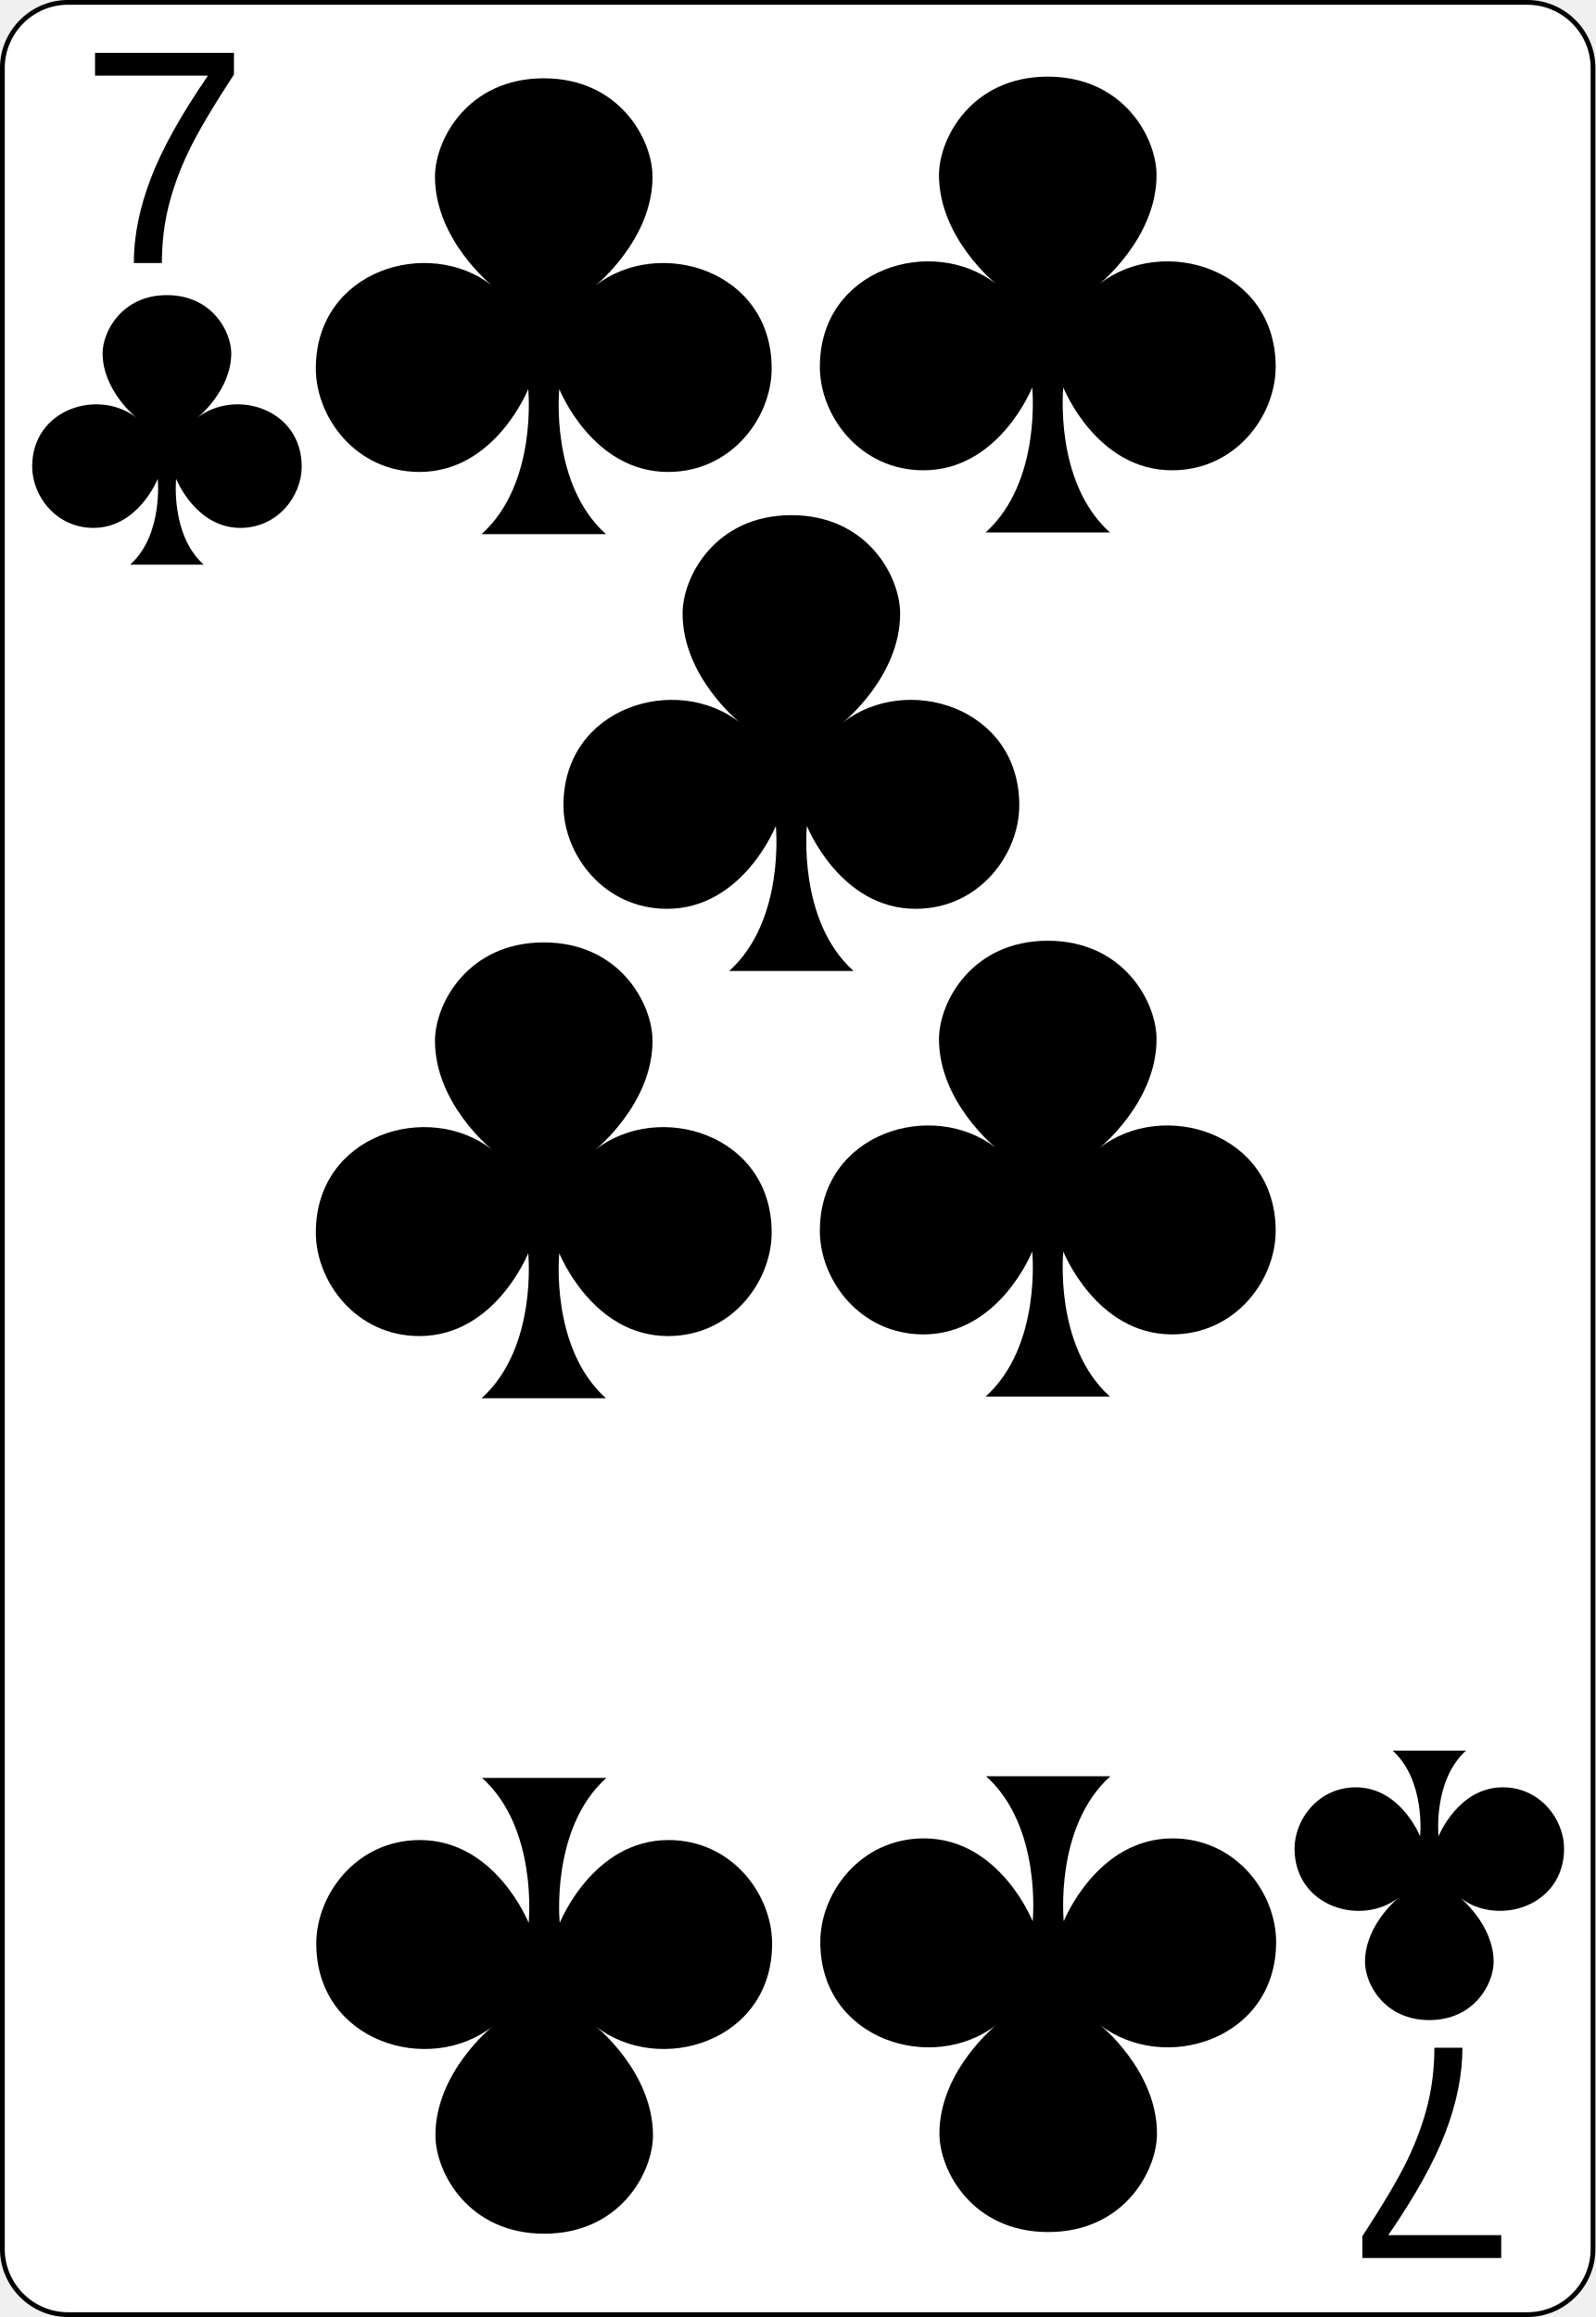
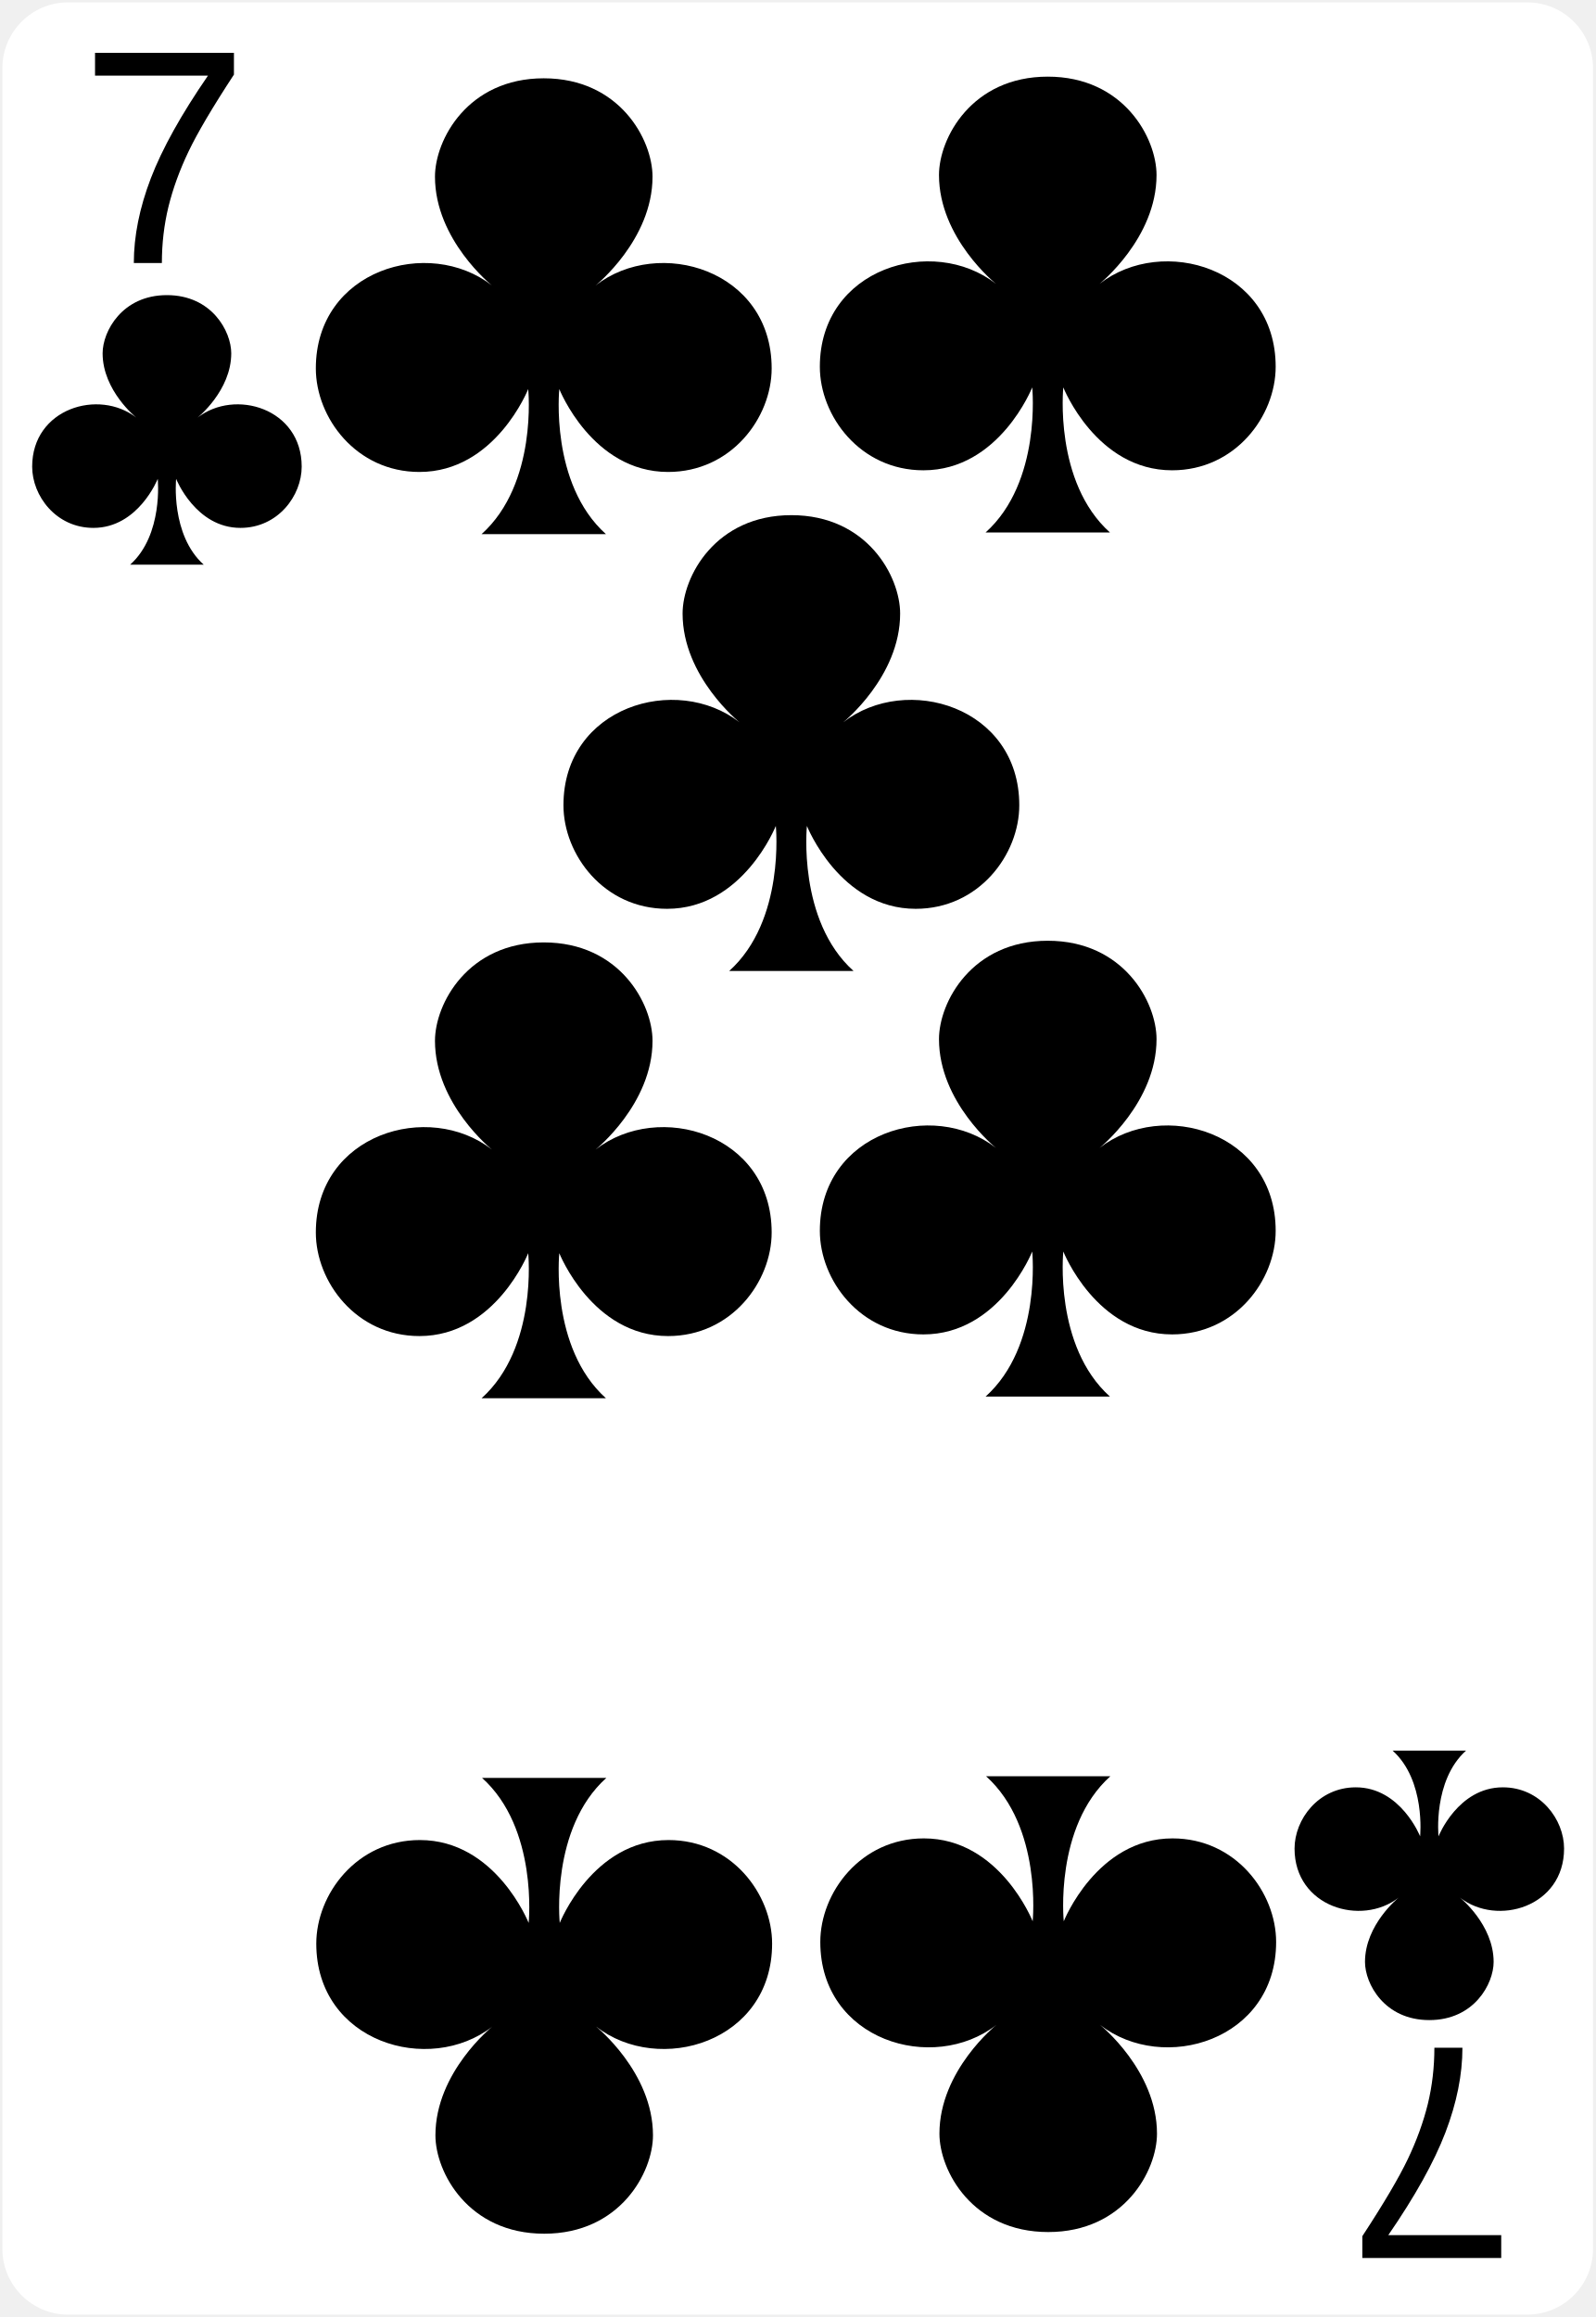
<svg xmlns="http://www.w3.org/2000/svg" xmlns:xlink="http://www.w3.org/1999/xlink" width="167.087pt" height="242.667pt" viewBox="0 0 167.087 242.667" xml:space="preserve" id="svg2" version="1.1">
  <defs id="defs41">
    <radialGradient xlink:href="#linearGradient2984" id="radialGradient3760" cx="48.231" cy="18.138" fx="48.231" fy="18.138" r="9.5" gradientUnits="userSpaceOnUse" gradientTransform="matrix(-1.560526,0.01828294,-0.02684055,-2.290953,123.9838,58.80911)" />
    <linearGradient id="linearGradient2984">
      <stop style="stop-color:#000000;stop-opacity:1;" offset="0" id="stop2986" />
      <stop style="stop-color:#000000;stop-opacity:0.656;" offset="1" id="stop2988" />
    </linearGradient>
    <radialGradient xlink:href="#linearGradient3784" id="radialGradient3792" cx="171.487" cy="511.223" fx="171.487" fy="511.223" r="81.903" gradientTransform="matrix(1.152989,-0.6739155,0.3948202,0.6754904,-233.6326,270.4008)" gradientUnits="userSpaceOnUse" />
    <linearGradient id="linearGradient3784">
      <stop style="stop-color:#ffffff;stop-opacity:0.534;" offset="0" id="stop3786" />
      <stop style="stop-color:#000000;stop-opacity:0;" offset="1" id="stop3788" />
    </linearGradient>
    <radialGradient r="81.903" fy="511.223" fx="171.487" cy="511.223" cx="171.487" gradientTransform="matrix(1.152989,-0.6739155,0.3948202,0.6754904,-233.6326,270.4008)" gradientUnits="userSpaceOnUse" id="radialGradient3855" xlink:href="#linearGradient3784-4" />
    <linearGradient id="linearGradient3784-4">
      <stop style="stop-color:#ffffff;stop-opacity:0.519;" offset="0" id="stop3786-8" />
      <stop style="stop-color:#000000;stop-opacity:0;" offset="1" id="stop3788-6" />
    </linearGradient>
    <radialGradient r="81.903" fy="461.841" fx="181.694" cy="461.841" cx="181.694" gradientTransform="matrix(1.152989,-0.6739155,0.3948202,0.6754904,-233.6326,270.4008)" gradientUnits="userSpaceOnUse" id="radialGradient3916" xlink:href="#linearGradient3784-3" />
    <linearGradient id="linearGradient3784-3">
      <stop style="stop-color:#ffffff;stop-opacity:0.702;" offset="0" id="stop3786-86" />
      <stop style="stop-color:#000000;stop-opacity:0;" offset="1" id="stop3788-2" />
    </linearGradient>
  </defs>
-   <g id="Layer_x0020_1" style="fill-rule:nonzero;clip-rule:nonzero;stroke:#000000;stroke-miterlimit:4;">
-     <path style="fill:#FFFFFF;stroke-width:0.5;" d="M166.837,235.548c0,3.777-3.087,6.869-6.871,6.869H7.111c-3.775,0-6.861-3.092-6.861-6.869V7.12C0.25,3.343,3.336,0.25,7.111,0.25h152.855    c3.784,0,6.871,3.093,6.871,6.87v228.428z" id="path5" />
+   <g id="Layer_x0020_1" style="fill-rule:nonzero;clip-rule:nonzero;stroke:none;stroke-miterlimit:4;">
+     <path style="fill:#FFFFFF;stroke:none;" d="M166.837,235.548c0,3.777-3.087,6.869-6.871,6.869H7.111c-3.775,0-6.861-3.092-6.861-6.869V7.12C0.25,3.343,3.336,0.25,7.111,0.25h152.855    c3.784,0,6.871,3.093,6.871,6.87v228.428z" id="path5" />
    <g style="stroke:none;" id="g7">
      <g id="g9">
				
			</g>
    </g>
    <g id="g15">
			
		</g>
    <g id="g19">
			
		</g>
    <g style="stroke:none;" id="g23">
      <g id="g25">
				
			</g>
    </g>
    <g style="stroke:none;" id="g31">
      <g id="g33">
				
			</g>
    </g>
  </g>
  <text xml:space="preserve" style="font-size:32px;font-style:normal;font-weight:normal;line-height:125%;letter-spacing:0px;word-spacing:0px;fill:#000000;fill-opacity:1;stroke:none;font-family:Bitstream Vera Sans" x="8.311" y="27.548" id="text3788">
    <tspan id="tspan3790" x="8.311" y="27.548" style="font-style:normal;font-variant:normal;font-weight:normal;font-stretch:normal;font-family:Arial;-inkscape-font-specification:Arial">7</tspan>
  </text>
  <g transform="matrix(1.485651,0,0,1.485651,-54.02466,10.01807)" id="layer1-1-4">
    <path id="cl-9" d="m 50.291,22.698 c 0,0 2.375,-1.9 2.375,-4.534 0,-1.542 -1.369,-4.102 -4.534,-4.102 -3.165,0 -4.534,2.561 -4.534,4.102 0,2.634 2.375,4.534 2.375,4.534 -2.638,-2.055 -7.341,-0.652 -7.341,3.455 0,2.056 1.68,4.318 4.318,4.318 3.165,0 4.534,-3.455 4.534,-3.455 0,0 0.402,3.938 -1.943,6.046 h 5.182 c -2.345,-2.107 -1.943,-6.046 -1.943,-6.046 0,0 1.369,3.455 4.534,3.455 2.639,0 4.318,-2.263 4.318,-4.318 0,-4.107 -4.703,-5.51 -7.341,-3.455 z" style="fill:#000000" />
  </g>
  <text xml:space="preserve" style="font-size:32px;font-style:normal;font-weight:normal;line-height:125%;letter-spacing:0px;word-spacing:0px;fill:#000000;fill-opacity:1;stroke:none;font-family:Bitstream Vera Sans" x="-158.864" y="-214.467" id="text3788-8" transform="scale(-1,-1)">
    <tspan id="tspan3790-7" x="-158.864" y="-214.467" style="font-style:normal;font-variant:normal;font-weight:normal;font-stretch:normal;font-family:Arial;-inkscape-font-specification:Arial">7</tspan>
  </text>
  <g transform="matrix(-1.485651,0,0,-1.485651,221.1992,232.4618)" id="layer1-1-4-1">
    <path id="cl-9-7" d="m 50.291,22.698 c 0,0 2.375,-1.9 2.375,-4.534 0,-1.542 -1.369,-4.102 -4.534,-4.102 -3.165,0 -4.534,2.561 -4.534,4.102 0,2.634 2.375,4.534 2.375,4.534 -2.638,-2.055 -7.341,-0.652 -7.341,3.455 0,2.056 1.68,4.318 4.318,4.318 3.165,0 4.534,-3.455 4.534,-3.455 0,0 0.402,3.938 -1.943,6.046 h 5.182 c -2.345,-2.107 -1.943,-6.046 -1.943,-6.046 0,0 1.369,3.455 4.534,3.455 2.639,0 4.318,-2.263 4.318,-4.318 0,-4.107 -4.703,-5.51 -7.341,-3.455 z" style="fill:#000000" />
  </g>
  <g transform="matrix(2.512578,0,0,2.512578,-63.98839,-27.13112)" id="layer1-1-4-8">
    <path id="cl-9-8" d="m 50.291,22.698 c 0,0 2.375,-1.9 2.375,-4.534 0,-1.542 -1.369,-4.102 -4.534,-4.102 -3.165,0 -4.534,2.561 -4.534,4.102 0,2.634 2.375,4.534 2.375,4.534 -2.638,-2.055 -7.341,-0.652 -7.341,3.455 0,2.056 1.68,4.318 4.318,4.318 3.165,0 4.534,-3.455 4.534,-3.455 0,0 0.402,3.938 -1.943,6.046 h 5.182 c -2.345,-2.107 -1.943,-6.046 -1.943,-6.046 0,0 1.369,3.455 4.534,3.455 2.639,0 4.318,-2.263 4.318,-4.318 0,-4.107 -4.703,-5.51 -7.341,-3.455 z" style="fill:#000000" />
  </g>
  <g transform="matrix(-2.512578,0,0,-2.512578,177.9295,269.2751)" id="layer1-1-4-8-0">
    <path id="cl-9-8-6" d="m 50.291,22.698 c 0,0 2.375,-1.9 2.375,-4.534 0,-1.542 -1.369,-4.102 -4.534,-4.102 -3.165,0 -4.534,2.561 -4.534,4.102 0,2.634 2.375,4.534 2.375,4.534 -2.638,-2.055 -7.341,-0.652 -7.341,3.455 0,2.056 1.68,4.318 4.318,4.318 3.165,0 4.534,-3.455 4.534,-3.455 0,0 0.402,3.938 -1.943,6.046 h 5.182 c -2.345,-2.107 -1.943,-6.046 -1.943,-6.046 0,0 1.369,3.455 4.534,3.455 2.639,0 4.318,-2.263 4.318,-4.318 0,-4.107 -4.703,-5.51 -7.341,-3.455 z" style="fill:#000000" />
  </g>
  <g transform="matrix(2.512578,0,0,2.512578,-63.98839,63.36968)" id="layer1-1-4-8-2">
    <path id="cl-9-8-0" d="m 50.291,22.698 c 0,0 2.375,-1.9 2.375,-4.534 0,-1.542 -1.369,-4.102 -4.534,-4.102 -3.165,0 -4.534,2.561 -4.534,4.102 0,2.634 2.375,4.534 2.375,4.534 -2.638,-2.055 -7.341,-0.652 -7.341,3.455 0,2.056 1.68,4.318 4.318,4.318 3.165,0 4.534,-3.455 4.534,-3.455 0,0 0.402,3.938 -1.943,6.046 h 5.182 c -2.345,-2.107 -1.943,-6.046 -1.943,-6.046 0,0 1.369,3.455 4.534,3.455 2.639,0 4.318,-2.263 4.318,-4.318 0,-4.107 -4.703,-5.51 -7.341,-3.455 z" style="fill:#000000" />
  </g>
  <g transform="matrix(2.512578,0,0,2.512578,-11.20333,-27.30484)" id="layer1-1-4-8-8">
    <path id="cl-9-8-9" d="m 50.291,22.698 c 0,0 2.375,-1.9 2.375,-4.534 0,-1.542 -1.369,-4.102 -4.534,-4.102 -3.165,0 -4.534,2.561 -4.534,4.102 0,2.634 2.375,4.534 2.375,4.534 -2.638,-2.055 -7.341,-0.652 -7.341,3.455 0,2.056 1.68,4.318 4.318,4.318 3.165,0 4.534,-3.455 4.534,-3.455 0,0 0.402,3.938 -1.943,6.046 h 5.182 c -2.345,-2.107 -1.943,-6.046 -1.943,-6.046 0,0 1.369,3.455 4.534,3.455 2.639,0 4.318,-2.263 4.318,-4.318 0,-4.107 -4.703,-5.51 -7.341,-3.455 z" style="fill:#000000" />
  </g>
  <g transform="matrix(-2.512578,0,0,-2.512578,230.7146,269.1014)" id="layer1-1-4-8-0-2">
    <path id="cl-9-8-6-6" d="m 50.291,22.698 c 0,0 2.375,-1.9 2.375,-4.534 0,-1.542 -1.369,-4.102 -4.534,-4.102 -3.165,0 -4.534,2.561 -4.534,4.102 0,2.634 2.375,4.534 2.375,4.534 -2.638,-2.055 -7.341,-0.652 -7.341,3.455 0,2.056 1.68,4.318 4.318,4.318 3.165,0 4.534,-3.455 4.534,-3.455 0,0 0.402,3.938 -1.943,6.046 h 5.182 c -2.345,-2.107 -1.943,-6.046 -1.943,-6.046 0,0 1.369,3.455 4.534,3.455 2.639,0 4.318,-2.263 4.318,-4.318 0,-4.107 -4.703,-5.51 -7.341,-3.455 z" style="fill:#000000" />
  </g>
  <g transform="matrix(2.512578,0,0,2.512578,-11.20333,63.19596)" id="layer1-1-4-8-2-6">
    <path id="cl-9-8-0-4" d="m 50.291,22.698 c 0,0 2.375,-1.9 2.375,-4.534 0,-1.542 -1.369,-4.102 -4.534,-4.102 -3.165,0 -4.534,2.561 -4.534,4.102 0,2.634 2.375,4.534 2.375,4.534 -2.638,-2.055 -7.341,-0.652 -7.341,3.455 0,2.056 1.68,4.318 4.318,4.318 3.165,0 4.534,-3.455 4.534,-3.455 0,0 0.402,3.938 -1.943,6.046 h 5.182 c -2.345,-2.107 -1.943,-6.046 -1.943,-6.046 0,0 1.369,3.455 4.534,3.455 2.639,0 4.318,-2.263 4.318,-4.318 0,-4.107 -4.703,-5.51 -7.341,-3.455 z" style="fill:#000000" />
  </g>
  <g transform="matrix(2.512578,0,0,2.512578,-38.0557,18.62236)" id="layer1-1-4-8-6">
    <path id="cl-9-8-8" d="m 50.291,22.698 c 0,0 2.375,-1.9 2.375,-4.534 0,-1.542 -1.369,-4.102 -4.534,-4.102 -3.165,0 -4.534,2.561 -4.534,4.102 0,2.634 2.375,4.534 2.375,4.534 -2.638,-2.055 -7.341,-0.652 -7.341,3.455 0,2.056 1.68,4.318 4.318,4.318 3.165,0 4.534,-3.455 4.534,-3.455 0,0 0.402,3.938 -1.943,6.046 h 5.182 c -2.345,-2.107 -1.943,-6.046 -1.943,-6.046 0,0 1.369,3.455 4.534,3.455 2.639,0 4.318,-2.263 4.318,-4.318 0,-4.107 -4.703,-5.51 -7.341,-3.455 z" style="fill:#000000" />
  </g>
</svg>
